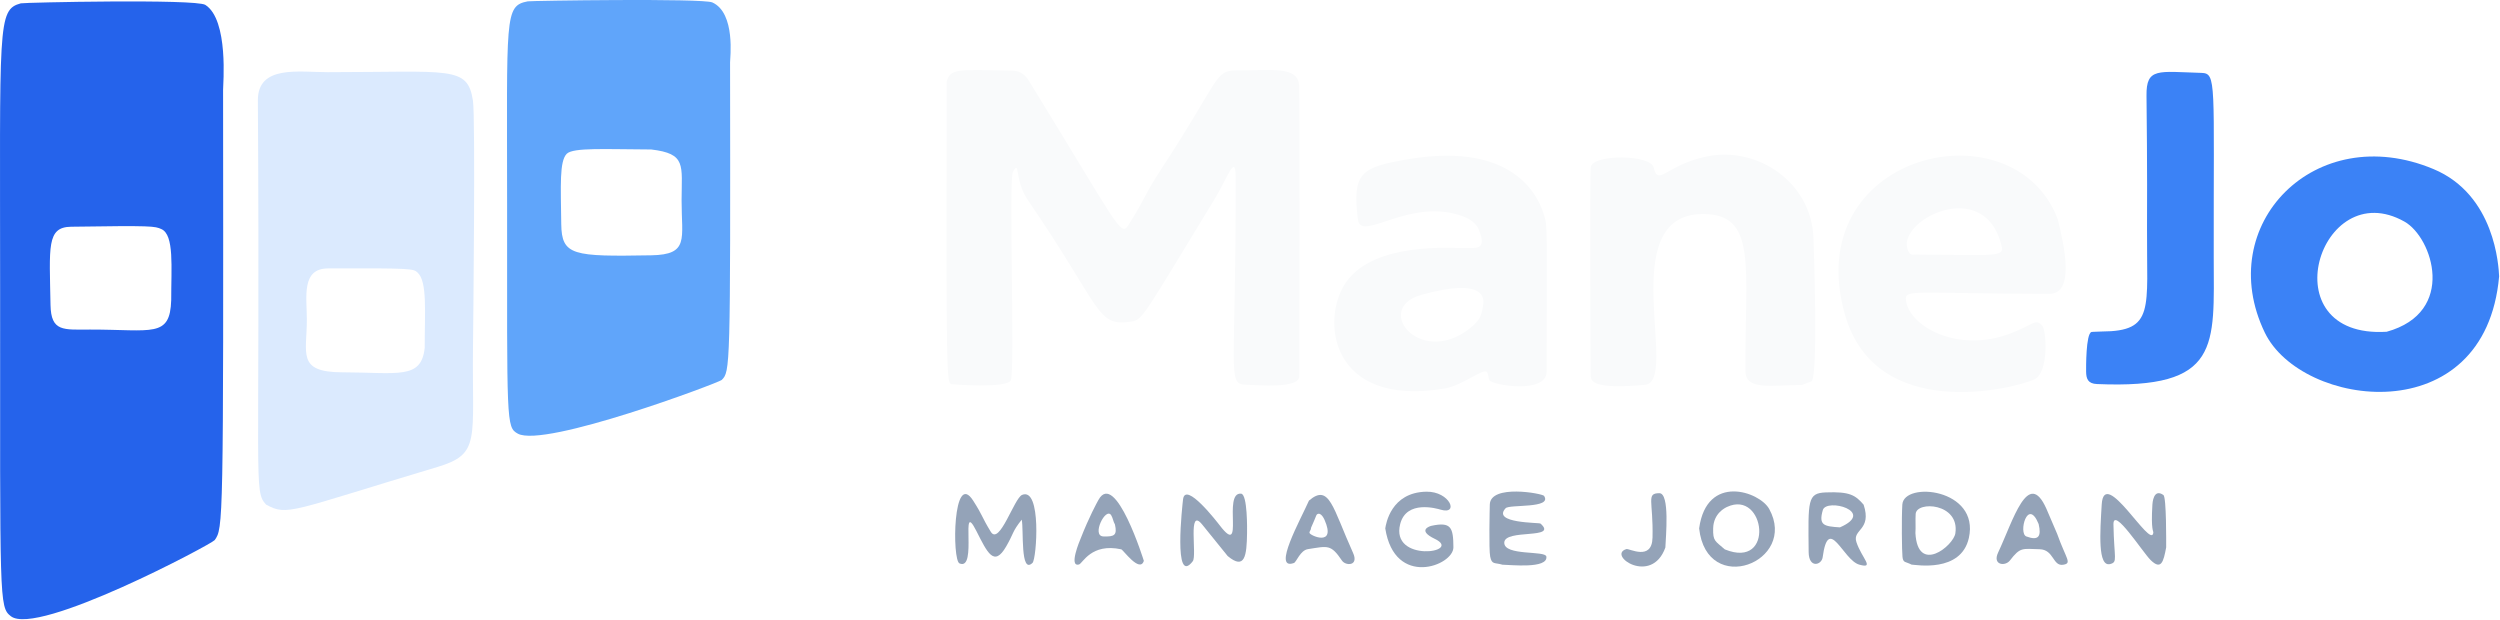
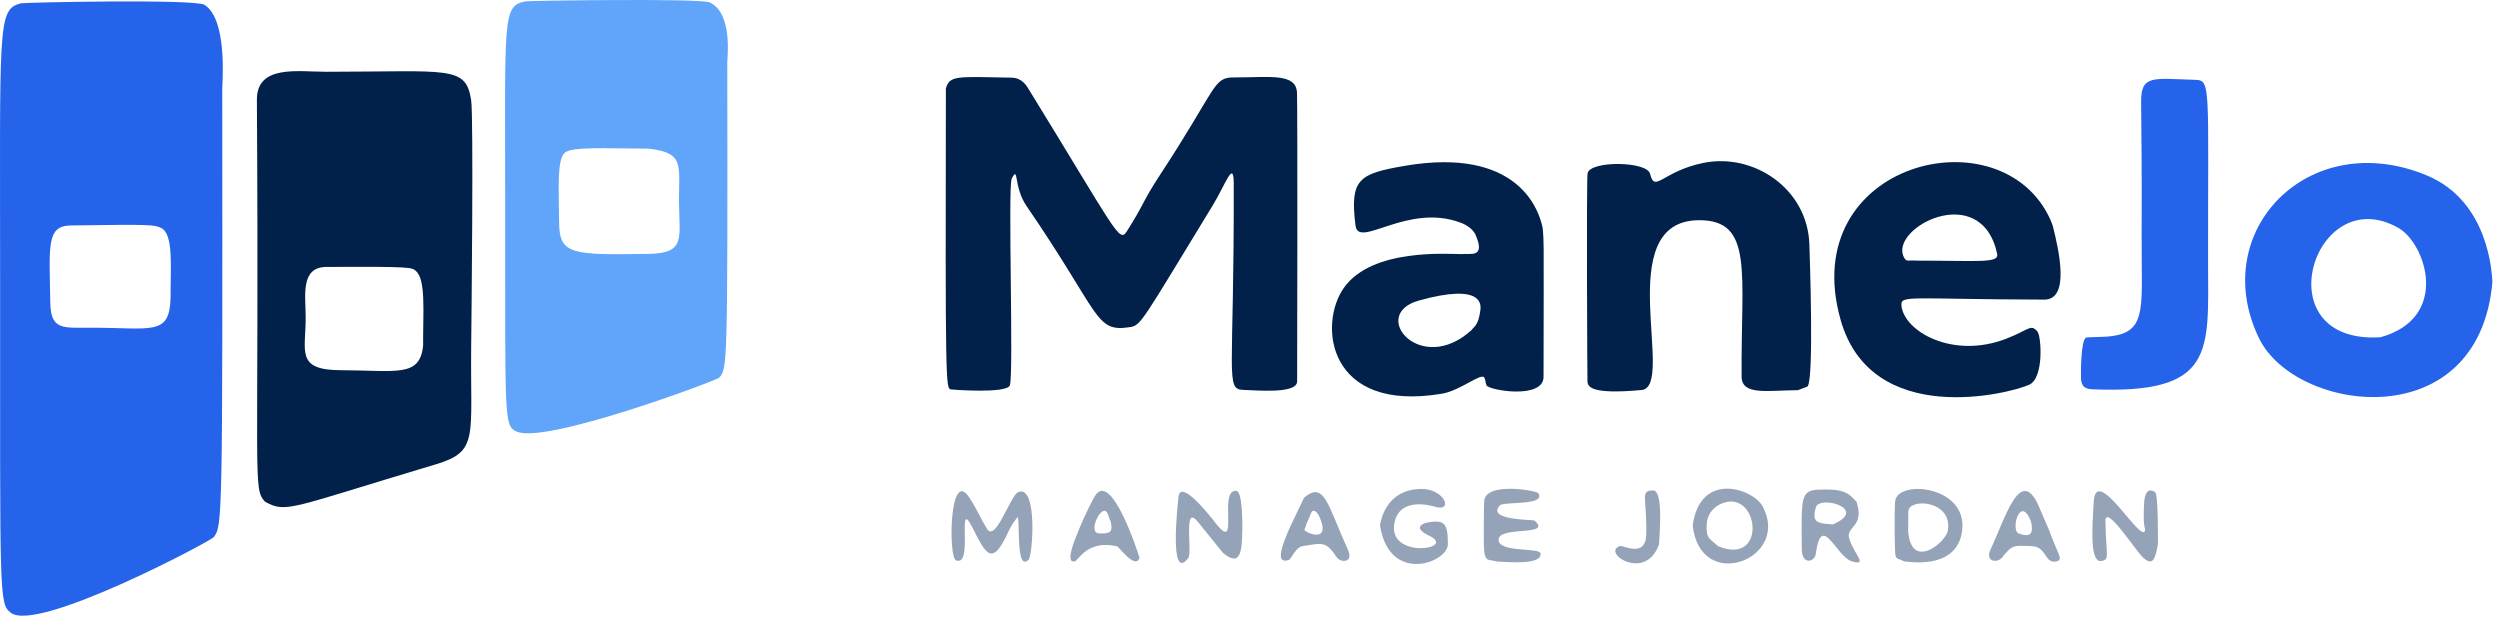
- <svg xmlns="http://www.w3.org/2000/svg" width="1537" height="381" viewBox="0 0 1537 381" fill="none">
-   <path fill-rule="evenodd" clip-rule="evenodd" d="M448.849 38.356C449.104 227.349 448.936 228.501 443.673 233.614C441.902 235.335 334.646 275.562 318.369 266.615C311.099 262.618 311.773 260.271 311.77 126.049C311.768 9.75 309.948 3.628 324.479 0.823C326.412 0.45 432.036 -1.157 437.94 1.496C452.401 7.995 448.809 36.197 448.849 38.356ZM400.384 91.899C372.395 91.79 352.335 90.57 348.415 94.568C343.88 99.193 344.771 114.018 345.058 137.74C345.294 157.207 352.277 157.799 400.372 156.961C423.945 156.551 418.983 146.865 419.042 123.134C419.096 101.391 422.035 94.484 400.384 91.899L400.384 91.899Z" fill="#60A5FA" />
-   <path fill-rule="evenodd" clip-rule="evenodd" d="M137.153 55.259C137.408 323.181 137.24 324.813 131.977 332.062C130.206 334.502 22.949 391.528 6.673 378.844C-0.597 373.179 0.076 369.851 0.074 179.574C0.072 14.707 -1.748 6.027 12.783 2.051C14.715 1.523 120.34 -0.755 126.243 3.006C140.704 12.22 137.113 52.198 137.153 55.259ZM105.262 184.512C105.217 164.445 107.25 144.359 99.193 140.835C95.121 139.054 94.132 138.621 43.659 139.397C28.595 139.629 30.434 151.752 31.056 187.447C31.346 204.122 39.045 202.63 55.419 202.614C93.704 202.579 104.514 207.921 105.262 184.512Z" fill="#2563EB" />
-   <path fill-rule="evenodd" clip-rule="evenodd" d="M163.581 310.219C155.804 301.653 159.989 299.67 158.542 61.767C158.408 39.785 183.762 44.386 201.596 44.374C277.172 44.322 287.418 40.325 290.764 61.844C292.354 72.071 290.927 201.595 290.793 213.746C290.167 270.622 295.699 279.081 268.915 287.099C178.228 314.244 176.877 317.47 163.581 310.219ZM261.115 213.777C261.065 192.162 262.858 173.094 256.682 167.536C254.174 165.278 253.911 164.789 201.62 165.027C185.218 165.102 188.61 182.462 188.653 196.214C188.718 217.229 182.293 228.816 210.365 228.896C244.722 228.993 259.077 233.508 261.115 213.777Z" fill="#DBEAFE" />
-   <path fill-rule="evenodd" clip-rule="evenodd" d="M582.028 50.067C584.487 42.072 588.268 42.756 622.627 43.446C629.119 43.576 631.849 48.501 633.206 50.708C686.8 137.939 688.986 145.831 693.579 138.639C704.639 121.316 702.994 120.643 714.313 103.374C749.803 49.231 746.684 43.231 759.984 43.297C781.555 43.406 798.269 40.234 798.736 52.924C799.123 63.443 798.881 229.805 798.807 231.391C798.45 239.107 773.954 236.735 765.847 236.517C754.091 236.202 760.035 228.877 759.675 108.593C759.631 93.896 754.448 109.749 746.854 122.204C702.413 195.088 702.619 196.638 695.389 197.73C673.874 200.98 677.883 190.139 631.826 122.844C623.556 110.759 627.156 97.291 622.689 105.819C620.179 110.613 624.002 227.645 621.486 233.749C619.331 238.977 585.235 236.304 584.945 236.196C582.031 235.109 581.65 233.788 582.028 50.067Z" fill="#F9FAFB" />
-   <path fill-rule="evenodd" clip-rule="evenodd" d="M1536.46 169.895C1527.93 266.15 1414.8 250.892 1392.4 204.482C1360.46 138.328 1423.27 73.475 1496.13 103.954C1533.99 119.794 1536.16 163.719 1536.46 169.895ZM1467.33 203.964C1510.58 191.99 1495.57 146.012 1478.3 136.27C1426.01 106.757 1394.75 208.388 1467.33 203.964Z" fill="#3B82F6" />
-   <path fill-rule="evenodd" clip-rule="evenodd" d="M900.314 152.534C905.616 151.949 915.258 155.263 908.961 140.723C906.846 135.84 900.761 133.518 899.879 133.181C866.971 120.624 836.673 149.492 834.848 134.956C831.234 106.157 836.796 102.82 865.442 97.934C934.674 86.126 947.047 125.191 949.233 132.092C951.56 139.44 950.933 139.476 950.881 228.427C950.873 242.573 917.069 236.743 915.67 233.691C914.961 232.145 915.167 230.214 914.225 228.798C912.314 225.926 899.243 236.952 888.427 238.801C817.435 250.938 811.597 195.888 827.765 173.233C845.186 148.821 891.695 152.542 900.314 152.533L900.314 152.534ZM906.506 199.456C907.995 197.208 910.595 196.859 911.866 187.419C912.276 184.369 914.208 170.024 873.896 181.263C842.857 189.916 875.013 228.299 906.506 199.456Z" fill="#F9FAFB" />
-   <path fill-rule="evenodd" clip-rule="evenodd" d="M1265.15 135.026C1269.12 150.893 1275.8 180.714 1259.89 180.677C1176.05 180.481 1171.02 177.546 1171.78 184.56C1173.49 200.306 1203.37 217.669 1236.46 204.845C1250.67 199.339 1251.4 195.593 1255.58 200.264C1258.15 203.136 1259.82 229.113 1250.64 233.284C1238.04 239.014 1153.21 260.245 1134.23 193.269C1106.5 95.404 1233.87 64.339 1263.76 131.448C1264.28 132.616 1264.63 133.858 1265.15 135.026ZM1180.93 156.575C1219.47 156.57 1232.13 158.379 1230.83 152.336C1220.94 106.456 1163.84 136.432 1173.31 154.536C1174.96 157.689 1175.85 156.133 1180.93 156.575Z" fill="#F9FAFB" />
-   <path fill-rule="evenodd" clip-rule="evenodd" d="M1107.85 236.672C1089.4 236.78 1073.21 240.159 1073.12 228.356C1072.6 164.146 1080.9 131.205 1046.49 131.59C991.974 132.2 1033.01 234.582 1011.35 236.583C979.237 239.55 978.397 234.187 977.979 231.52C977.886 230.929 977.281 105.482 978.07 102.434C980.072 94.695 1014.73 95.046 1016.64 102.908C1019.58 115.064 1024.11 101.44 1049.28 96.2C1080.41 89.722 1113.73 111.987 1114.92 146.349C1115.17 153.381 1117.82 229.66 1113.86 234.291C1113.52 234.683 1113.41 234.467 1107.85 236.672Z" fill="#F9FAFB" />
-   <path fill-rule="evenodd" clip-rule="evenodd" d="M1292.1 203.813C1324.97 203.679 1319.71 190.025 1319.99 140.671C1320.2 103.925 1319.75 65.363 1319.67 58.815C1319.46 41.39 1326.84 44.039 1353.42 44.814C1362.86 45.089 1360.85 50.281 1361 158.205C1361.07 212.795 1365.64 239.402 1289.2 236.11C1283.7 235.874 1282.58 232.924 1282.54 228.398C1282.52 226.437 1282.35 205.17 1285.84 204.106C1286.32 203.96 1286.3 204.085 1292.1 203.813Z" fill="#3B82F6" />
-   <path fill-rule="evenodd" clip-rule="evenodd" d="M1044.63 324.849C1049.28 290.897 1081.84 302.216 1087.72 312.94C1105.57 345.542 1049.29 367.31 1044.63 324.849ZM1060.42 337.762C1091.51 350.436 1085.25 300.743 1061.8 311.657C1060.66 312.187 1053.47 315.53 1053.25 324.837C1053.05 332.81 1054.48 332.496 1060.42 337.762Z" fill="#94A3B8" />
-   <path fill-rule="evenodd" clip-rule="evenodd" d="M1175.22 347.124C1171.46 345.133 1170.06 346.262 1169.64 342.301C1169.28 338.914 1169.03 318.722 1169.55 310.226C1170.44 295.738 1217.23 300.34 1210.46 330.726C1205.63 352.383 1177.61 347.172 1175.22 347.124L1175.22 347.124ZM1177.6 327.748C1178.99 353.394 1201.03 335.526 1202.16 327.861C1204.92 309.253 1178.27 307.82 1177.75 315.989C1177.51 319.901 1177.85 323.836 1177.6 327.748Z" fill="#94A3B8" />
-   <path fill-rule="evenodd" clip-rule="evenodd" d="M1145.76 310.284C1150.98 326.115 1138.68 325.298 1141.32 333.29C1144.53 343.033 1152.91 349.879 1143.09 347.146C1133.04 344.349 1124.17 315.87 1120.57 342.624C1119.92 347.426 1112.06 349.656 1111.96 339.42C1111.66 307.633 1111.13 303.172 1122.51 302.731C1137.26 302.159 1140.67 304.397 1145.76 310.284ZM1131.18 324.228C1153.64 314.466 1122.85 306.003 1120.66 313.619C1117.98 322.969 1121.34 323.597 1131.18 324.228Z" fill="#94A3B8" />
-   <path fill-rule="evenodd" clip-rule="evenodd" d="M628.165 319.48C622.165 327.002 623.432 327.608 618.597 335.962C611.126 348.87 607.064 339.828 600.239 326.386C589.811 305.847 601.295 351.309 589.902 346.387C585.24 344.373 585.884 288.385 598.329 307.831C604.389 317.298 603.404 317.57 609.132 326.931C614.467 335.649 623.502 306.286 628.377 304.259C640.459 299.233 637.344 343.6 634.786 346.064C627.151 353.42 629.456 325.559 628.165 319.48Z" fill="#94A3B8" />
-   <path fill-rule="evenodd" clip-rule="evenodd" d="M1331.76 336.521C1330.11 345.451 1328.71 350.713 1322.2 344.318C1317.25 339.461 1299.15 311.028 1299.35 322.434C1299.73 343.615 1302.08 345.451 1297.44 346.753C1289.52 348.974 1291.14 326.996 1292.13 310.213C1293.55 286.082 1322.43 338.119 1323.85 327.595C1324.04 326.209 1322.31 326.47 1323.3 310.119C1323.35 309.408 1323.92 299.998 1330.08 304.342C1331.97 305.676 1331.77 333.943 1331.76 336.521Z" fill="#94A3B8" />
-   <path fill-rule="evenodd" clip-rule="evenodd" d="M1264.73 328.191C1270.24 343.689 1274.08 346.278 1268.47 347.207C1261.94 348.289 1262.83 337.879 1253.92 337.668C1243.31 337.417 1242.17 336.169 1235.7 344.581C1232.78 348.368 1224.8 347.433 1228.44 339.721C1237.68 320.098 1246.84 287.569 1258.09 312.7C1260.39 317.828 1262.44 323.063 1264.73 328.191ZM1253.35 322.148C1246.58 305.579 1240.77 327.934 1245.79 329.806C1253.2 332.572 1255.19 329.904 1253.35 322.148Z" fill="#94A3B8" />
-   <path fill-rule="evenodd" clip-rule="evenodd" d="M664.388 331.07C669.62 317.692 674.314 309.185 675.324 307.356C685.71 288.534 703.267 344.81 703.249 344.864C700.668 352.451 690.535 337.982 689.331 337.72C670.882 333.716 665.639 346.382 663.399 347.021C656.838 348.893 663.889 332.247 664.388 331.07ZM685.46 322.414C684.403 320.689 684.232 318.516 683.175 316.792C679.844 311.36 670.796 329.567 678.366 329.803C685.102 330.013 686.97 329.125 685.46 322.414Z" fill="#94A3B8" />
-   <path fill-rule="evenodd" clip-rule="evenodd" d="M804.753 307.764C817.373 297.007 819.324 312.194 831.861 339.931C835.554 348.101 827.294 347.977 825.059 344.674C818.158 334.475 816.39 335.713 804.113 337.609C799.369 338.342 797.066 345.573 795.49 346.137C781.879 351.003 799.703 319.249 804.753 307.764ZM805.96 324.637C806.233 325.652 804.828 326.655 805.101 327.669C805.561 329.376 821.72 336.387 814.317 319.582C814.134 319.166 812.114 314.581 809.759 316.191C809.148 316.609 809.481 316.809 805.96 324.637Z" fill="#94A3B8" />
-   <path fill-rule="evenodd" clip-rule="evenodd" d="M754.762 341.84C740.226 323.859 740.329 323.965 739.062 322.42C730.041 311.416 736.042 341.492 733.318 345.041C721.198 360.833 726.979 310.142 727.327 307.088C728.666 295.351 748.613 321.334 749.964 323.093C765.611 343.475 751.377 302.282 763.049 303.507C767.043 303.927 766.721 325.782 766.692 327.743C766.488 341.56 765.408 350.722 754.762 341.84Z" fill="#94A3B8" />
-   <path fill-rule="evenodd" clip-rule="evenodd" d="M851.664 324.852C852.08 322.177 855.11 302.698 876.892 302.293C891.432 302.022 897.33 316.797 885.633 313.321C883.614 312.721 864.696 307.099 860.839 322.164C854.691 346.176 899.724 339.743 882.186 331.333C870.746 325.848 879.417 323.4 880.07 323.259C892.133 320.67 893.489 324.261 893.554 336.487C893.614 347.786 857.414 361.616 851.664 324.852Z" fill="#94A3B8" />
-   <path fill-rule="evenodd" clip-rule="evenodd" d="M923.719 347.18C918.844 345.728 917.209 347.327 916.162 342.181C915.274 337.812 915.87 312.771 915.931 310.214C916.235 297.457 948.326 303.409 949.286 304.865C954.549 312.844 928.015 309.919 925.65 312.466C916.939 321.846 946.33 321.21 947.094 321.89C958.296 331.85 924.956 324.932 924.824 333.638C924.699 341.918 950.153 338.334 950.702 342.168C951.806 349.877 928.495 347.231 923.719 347.18L923.719 347.18Z" fill="#94A3B8" />
-   <path fill-rule="evenodd" clip-rule="evenodd" d="M1023.87 336.613C1015.39 360.25 987.766 341.294 999.895 337.573C1001.61 337.046 1015.61 345.117 1015.97 330.554C1016.52 307.999 1011.88 303.266 1020.16 303.213C1026.71 303.17 1024.12 330.14 1023.87 336.613Z" fill="#94A3B8" />
+ <svg xmlns="http://www.w3.org/2000/svg" width="241" height="60" viewBox="0 0 241 60" fill="none">
+   <path fill-rule="evenodd" clip-rule="evenodd" d="M70.111 5.98C70.151 35.447 70.125 35.627 69.303 36.424C69.026 36.693 52.272 42.965 49.73 41.569C48.594 40.946 48.699 40.58 48.699 19.653C48.699 1.52 48.414 0.566 50.684 0.128C50.986 0.07 67.485 -0.18 68.407 0.233C70.666 1.247 70.105 5.644 70.111 5.98ZM62.541 14.329C58.169 14.312 55.035 14.121 54.423 14.745C53.715 15.466 53.854 17.777 53.899 21.476C53.935 24.511 55.026 24.603 62.539 24.473C66.221 24.409 65.446 22.899 65.455 19.199C65.464 15.809 65.923 14.732 62.541 14.329L62.541 14.329Z" fill="#60A5FA" />
+   <path fill-rule="evenodd" clip-rule="evenodd" d="M21.424 8.616C21.463 50.389 21.437 50.644 20.615 51.774C20.338 52.154 3.585 61.046 1.042 59.068C-0.093 58.185 0.012 57.666 0.012 27.998C0.011 2.293 -0.273 0.94 1.997 0.32C2.299 0.237 18.797 -0.118 19.72 0.469C21.978 1.905 21.417 8.139 21.424 8.616ZM16.442 28.768C16.435 25.64 16.753 22.508 15.494 21.958C14.858 21.681 14.704 21.613 6.82 21.734C4.467 21.77 4.754 23.661 4.851 29.226C4.896 31.826 6.099 31.593 8.657 31.591C14.637 31.585 16.325 32.418 16.442 28.768Z" fill="#2563EB" />
+   <path fill-rule="evenodd" clip-rule="evenodd" d="M25.552 48.368C24.337 47.033 24.991 46.724 24.765 9.63C24.744 6.203 28.704 6.921 31.49 6.919C43.295 6.911 44.895 6.287 45.418 9.642C45.667 11.237 45.444 31.432 45.423 33.327C45.325 42.194 46.189 43.513 42.005 44.763C27.84 48.996 27.629 49.499 25.552 48.368ZM40.787 33.331C40.779 29.961 41.059 26.988 40.095 26.122C39.703 25.77 39.662 25.693 31.494 25.73C28.932 25.742 29.462 28.449 29.468 30.593C29.478 33.87 28.475 35.676 32.86 35.688C38.226 35.704 40.469 36.408 40.787 33.331Z" fill="#02214A" />
+   <path fill-rule="evenodd" clip-rule="evenodd" d="M91.182 8.518C91.566 7.271 92.157 7.378 97.524 7.486C98.538 7.506 98.964 8.274 99.176 8.618C107.548 22.219 107.889 23.449 108.607 22.328C110.334 19.627 110.077 19.522 111.845 16.829C117.389 8.388 116.902 7.452 118.979 7.462C122.349 7.479 124.96 6.985 125.032 8.963C125.093 10.603 125.055 36.542 125.044 36.789C124.988 37.992 121.162 37.622 119.895 37.589C118.059 37.539 118.987 36.397 118.931 17.643C118.924 15.352 118.115 17.823 116.928 19.765C109.987 31.129 110.019 31.371 108.889 31.541C105.529 32.048 106.155 30.357 98.961 19.865C97.669 17.981 98.231 15.881 97.534 17.211C97.141 17.958 97.739 36.205 97.346 37.157C97.009 37.972 91.683 37.555 91.638 37.538C91.183 37.369 91.123 37.163 91.182 8.518Z" fill="#02214A" />
+   <path fill-rule="evenodd" clip-rule="evenodd" d="M240.268 27.201C238.935 42.209 221.264 39.83 217.764 32.594C212.776 22.279 222.587 12.168 233.967 16.92C239.881 19.39 240.22 26.238 240.268 27.201ZM229.469 32.513C236.224 30.646 233.88 23.477 231.183 21.958C223.014 17.357 218.132 33.203 229.469 32.513Z" fill="#2563EB" />
+   <path fill-rule="evenodd" clip-rule="evenodd" d="M140.899 24.494C141.728 24.403 143.234 24.92 142.25 22.653C141.92 21.891 140.969 21.529 140.832 21.477C135.691 19.519 130.958 24.02 130.673 21.753C130.109 17.263 130.978 16.743 135.452 15.981C146.267 14.14 148.199 20.231 148.541 21.307C148.904 22.453 148.806 22.458 148.798 36.327C148.797 38.533 143.517 37.624 143.298 37.148C143.187 36.907 143.22 36.606 143.072 36.385C142.774 35.937 140.732 37.656 139.043 37.945C127.954 39.837 127.042 31.254 129.567 27.721C132.288 23.915 139.553 24.495 140.899 24.494L140.899 24.494ZM141.867 31.81C142.099 31.46 142.505 31.405 142.704 29.933C142.768 29.458 143.07 27.221 136.773 28.974C131.925 30.323 136.947 36.307 141.867 31.81Z" fill="#02214A" />
+   <path fill-rule="evenodd" clip-rule="evenodd" d="M197.887 21.764C198.507 24.238 199.55 28.888 197.066 28.882C183.969 28.852 183.184 28.394 183.303 29.488C183.57 31.943 188.237 34.65 193.406 32.65C195.626 31.792 195.739 31.208 196.393 31.936C196.795 32.384 197.054 36.434 195.621 37.084C193.653 37.978 180.403 41.288 177.438 30.846C173.106 15.587 193.001 10.743 197.671 21.207C197.752 21.389 197.806 21.582 197.887 21.764ZM184.732 25.124C190.753 25.124 192.73 25.405 192.526 24.463C190.981 17.31 182.063 21.984 183.542 24.806C183.8 25.298 183.938 25.055 184.732 25.124Z" fill="#02214A" />
+   <path fill-rule="evenodd" clip-rule="evenodd" d="M173.317 37.613C170.435 37.629 167.906 38.156 167.891 36.316C167.811 26.305 169.107 21.169 163.732 21.229C155.217 21.324 161.627 37.287 158.243 37.599C153.227 38.061 153.096 37.225 153.031 36.809C153.016 36.717 152.922 17.158 153.045 16.683C153.358 15.476 158.772 15.531 159.069 16.757C159.529 18.652 160.236 16.528 164.168 15.711C169.03 14.701 174.236 18.172 174.422 23.53C174.46 24.626 174.874 36.519 174.255 37.241C174.203 37.303 174.186 37.269 173.317 37.613Z" fill="#02214A" />
+   <path fill-rule="evenodd" clip-rule="evenodd" d="M202.098 32.489C207.232 32.468 206.41 30.34 206.454 22.645C206.487 16.915 206.416 10.903 206.404 9.882C206.372 7.165 207.524 7.578 211.676 7.699C213.151 7.742 212.836 8.551 212.86 25.378C212.872 33.89 213.586 38.038 201.645 37.525C200.786 37.488 200.61 37.028 200.604 36.323C200.602 36.017 200.575 32.701 201.12 32.535C201.195 32.512 201.192 32.532 202.098 32.489Z" fill="#2563EB" />
+   <path fill-rule="evenodd" clip-rule="evenodd" d="M163.175 50.649C163.901 45.355 168.987 47.12 169.905 48.792C172.694 53.876 163.902 57.27 163.175 50.649ZM165.64 52.663C170.497 54.639 169.519 46.891 165.856 48.592C165.678 48.675 164.556 49.196 164.52 50.647C164.49 51.89 164.713 51.842 165.64 52.663Z" fill="#94A3B8" />
+   <path fill-rule="evenodd" clip-rule="evenodd" d="M183.572 54.122C182.985 53.812 182.766 53.988 182.7 53.37C182.645 52.842 182.606 49.694 182.687 48.369C182.826 46.11 190.135 46.828 189.077 51.565C188.323 54.942 183.945 54.13 183.572 54.122L183.572 54.122ZM183.944 51.101C184.161 55.1 187.604 52.314 187.781 51.119C188.211 48.218 184.049 47.994 183.968 49.268C183.93 49.878 183.983 50.491 183.944 51.101Z" fill="#94A3B8" />
+   <path fill-rule="evenodd" clip-rule="evenodd" d="M178.971 48.378C179.787 50.847 177.865 50.719 178.278 51.965C178.78 53.484 180.089 54.552 178.554 54.126C176.984 53.69 175.6 49.249 175.036 53.421C174.935 54.169 173.707 54.517 173.692 52.921C173.645 47.965 173.563 47.27 175.339 47.201C177.644 47.111 178.176 47.46 178.971 48.378ZM176.694 50.552C180.202 49.03 175.393 47.711 175.051 48.898C174.631 50.356 175.157 50.454 176.694 50.552Z" fill="#94A3B8" />
+   <path fill-rule="evenodd" clip-rule="evenodd" d="M98.121 49.812C97.184 50.985 97.382 51.079 96.627 52.382C95.46 54.395 94.825 52.985 93.759 50.889C92.13 47.687 93.924 54.775 92.144 54.007C91.416 53.693 91.517 44.964 93.461 47.996C94.407 49.472 94.254 49.514 95.148 50.974C95.982 52.333 97.393 47.755 98.154 47.439C100.042 46.655 99.555 53.573 99.156 53.957C97.963 55.104 98.323 50.76 98.121 49.812Z" fill="#94A3B8" />
+   <path fill-rule="evenodd" clip-rule="evenodd" d="M208.024 52.469C207.768 53.861 207.549 54.682 206.531 53.685C205.758 52.927 202.931 48.494 202.963 50.273C203.022 53.575 203.388 53.861 202.664 54.064C201.427 54.411 201.681 50.984 201.835 48.367C202.056 44.605 206.567 52.718 206.79 51.077C206.819 50.861 206.549 50.902 206.704 48.352C206.711 48.242 206.8 46.775 207.762 47.452C208.057 47.66 208.027 52.067 208.024 52.469Z" fill="#94A3B8" />
+   <path fill-rule="evenodd" clip-rule="evenodd" d="M197.556 51.17C198.416 53.587 199.015 53.99 198.139 54.135C197.119 54.304 197.258 52.681 195.866 52.648C194.209 52.609 194.032 52.414 193.02 53.726C192.565 54.316 191.318 54.17 191.886 52.968C193.33 49.908 194.76 44.837 196.518 48.755C196.877 49.554 197.197 50.371 197.556 51.17ZM195.777 50.228C194.72 47.645 193.813 51.13 194.596 51.422C195.753 51.853 196.065 51.437 195.777 50.228Z" fill="#94A3B8" />
+   <path fill-rule="evenodd" clip-rule="evenodd" d="M103.78 51.619C104.597 49.533 105.33 48.207 105.488 47.922C107.11 44.987 109.853 53.761 109.85 53.77C109.447 54.953 107.864 52.697 107.676 52.656C104.794 52.032 103.975 54.007 103.625 54.106C102.601 54.398 103.702 51.803 103.78 51.619ZM107.071 50.27C106.906 50.001 106.88 49.662 106.714 49.393C106.194 48.546 104.781 51.385 105.963 51.422C107.016 51.454 107.307 51.316 107.071 50.27Z" fill="#94A3B8" />
+   <path fill-rule="evenodd" clip-rule="evenodd" d="M125.705 47.985C127.676 46.308 127.981 48.676 129.939 53.001C130.516 54.275 129.226 54.255 128.877 53.74C127.799 52.15 127.523 52.343 125.605 52.639C124.864 52.753 124.504 53.88 124.258 53.968C122.132 54.727 124.916 49.776 125.705 47.985ZM125.893 50.616C125.936 50.774 125.717 50.931 125.759 51.089C125.831 51.355 128.355 52.448 127.199 49.828C127.17 49.763 126.855 49.048 126.487 49.299C126.391 49.364 126.443 49.396 125.893 50.616Z" fill="#94A3B8" />
+   <path fill-rule="evenodd" clip-rule="evenodd" d="M117.896 53.298C115.625 50.495 115.641 50.511 115.443 50.27C114.034 48.555 114.971 53.244 114.546 53.797C112.653 56.26 113.556 48.356 113.61 47.88C113.819 46.05 116.935 50.101 117.146 50.376C119.59 53.553 117.367 47.131 119.19 47.322C119.814 47.387 119.764 50.795 119.759 51.1C119.727 53.255 119.558 54.683 117.896 53.298Z" fill="#94A3B8" />
+   <path fill-rule="evenodd" clip-rule="evenodd" d="M133.032 50.65C133.097 50.233 133.57 47.196 136.973 47.132C139.244 47.09 140.165 49.394 138.338 48.852C138.023 48.758 135.068 47.882 134.465 50.23C133.505 53.974 140.539 52.971 137.8 51.66C136.013 50.805 137.367 50.423 137.469 50.401C139.354 49.998 139.565 50.557 139.576 52.464C139.585 54.225 133.93 56.382 133.032 50.65Z" fill="#94A3B8" />
+   <path fill-rule="evenodd" clip-rule="evenodd" d="M144.288 54.131C143.527 53.905 143.271 54.154 143.108 53.352C142.969 52.67 143.062 48.766 143.072 48.367C143.119 46.378 148.132 47.306 148.282 47.533C149.104 48.777 144.959 48.321 144.59 48.718C143.229 50.181 147.82 50.082 147.939 50.188C149.689 51.741 144.481 50.662 144.461 52.02C144.441 53.31 148.417 52.752 148.503 53.349C148.675 54.551 145.034 54.139 144.288 54.131L144.288 54.131Z" fill="#94A3B8" />
+   <path fill-rule="evenodd" clip-rule="evenodd" d="M159.931 52.483C158.607 56.169 154.292 53.213 156.186 52.633C156.455 52.551 158.642 53.809 158.697 51.539C158.783 48.022 158.059 47.284 159.353 47.276C160.374 47.269 159.971 51.474 159.931 52.483Z" fill="#94A3B8" />
</svg>
